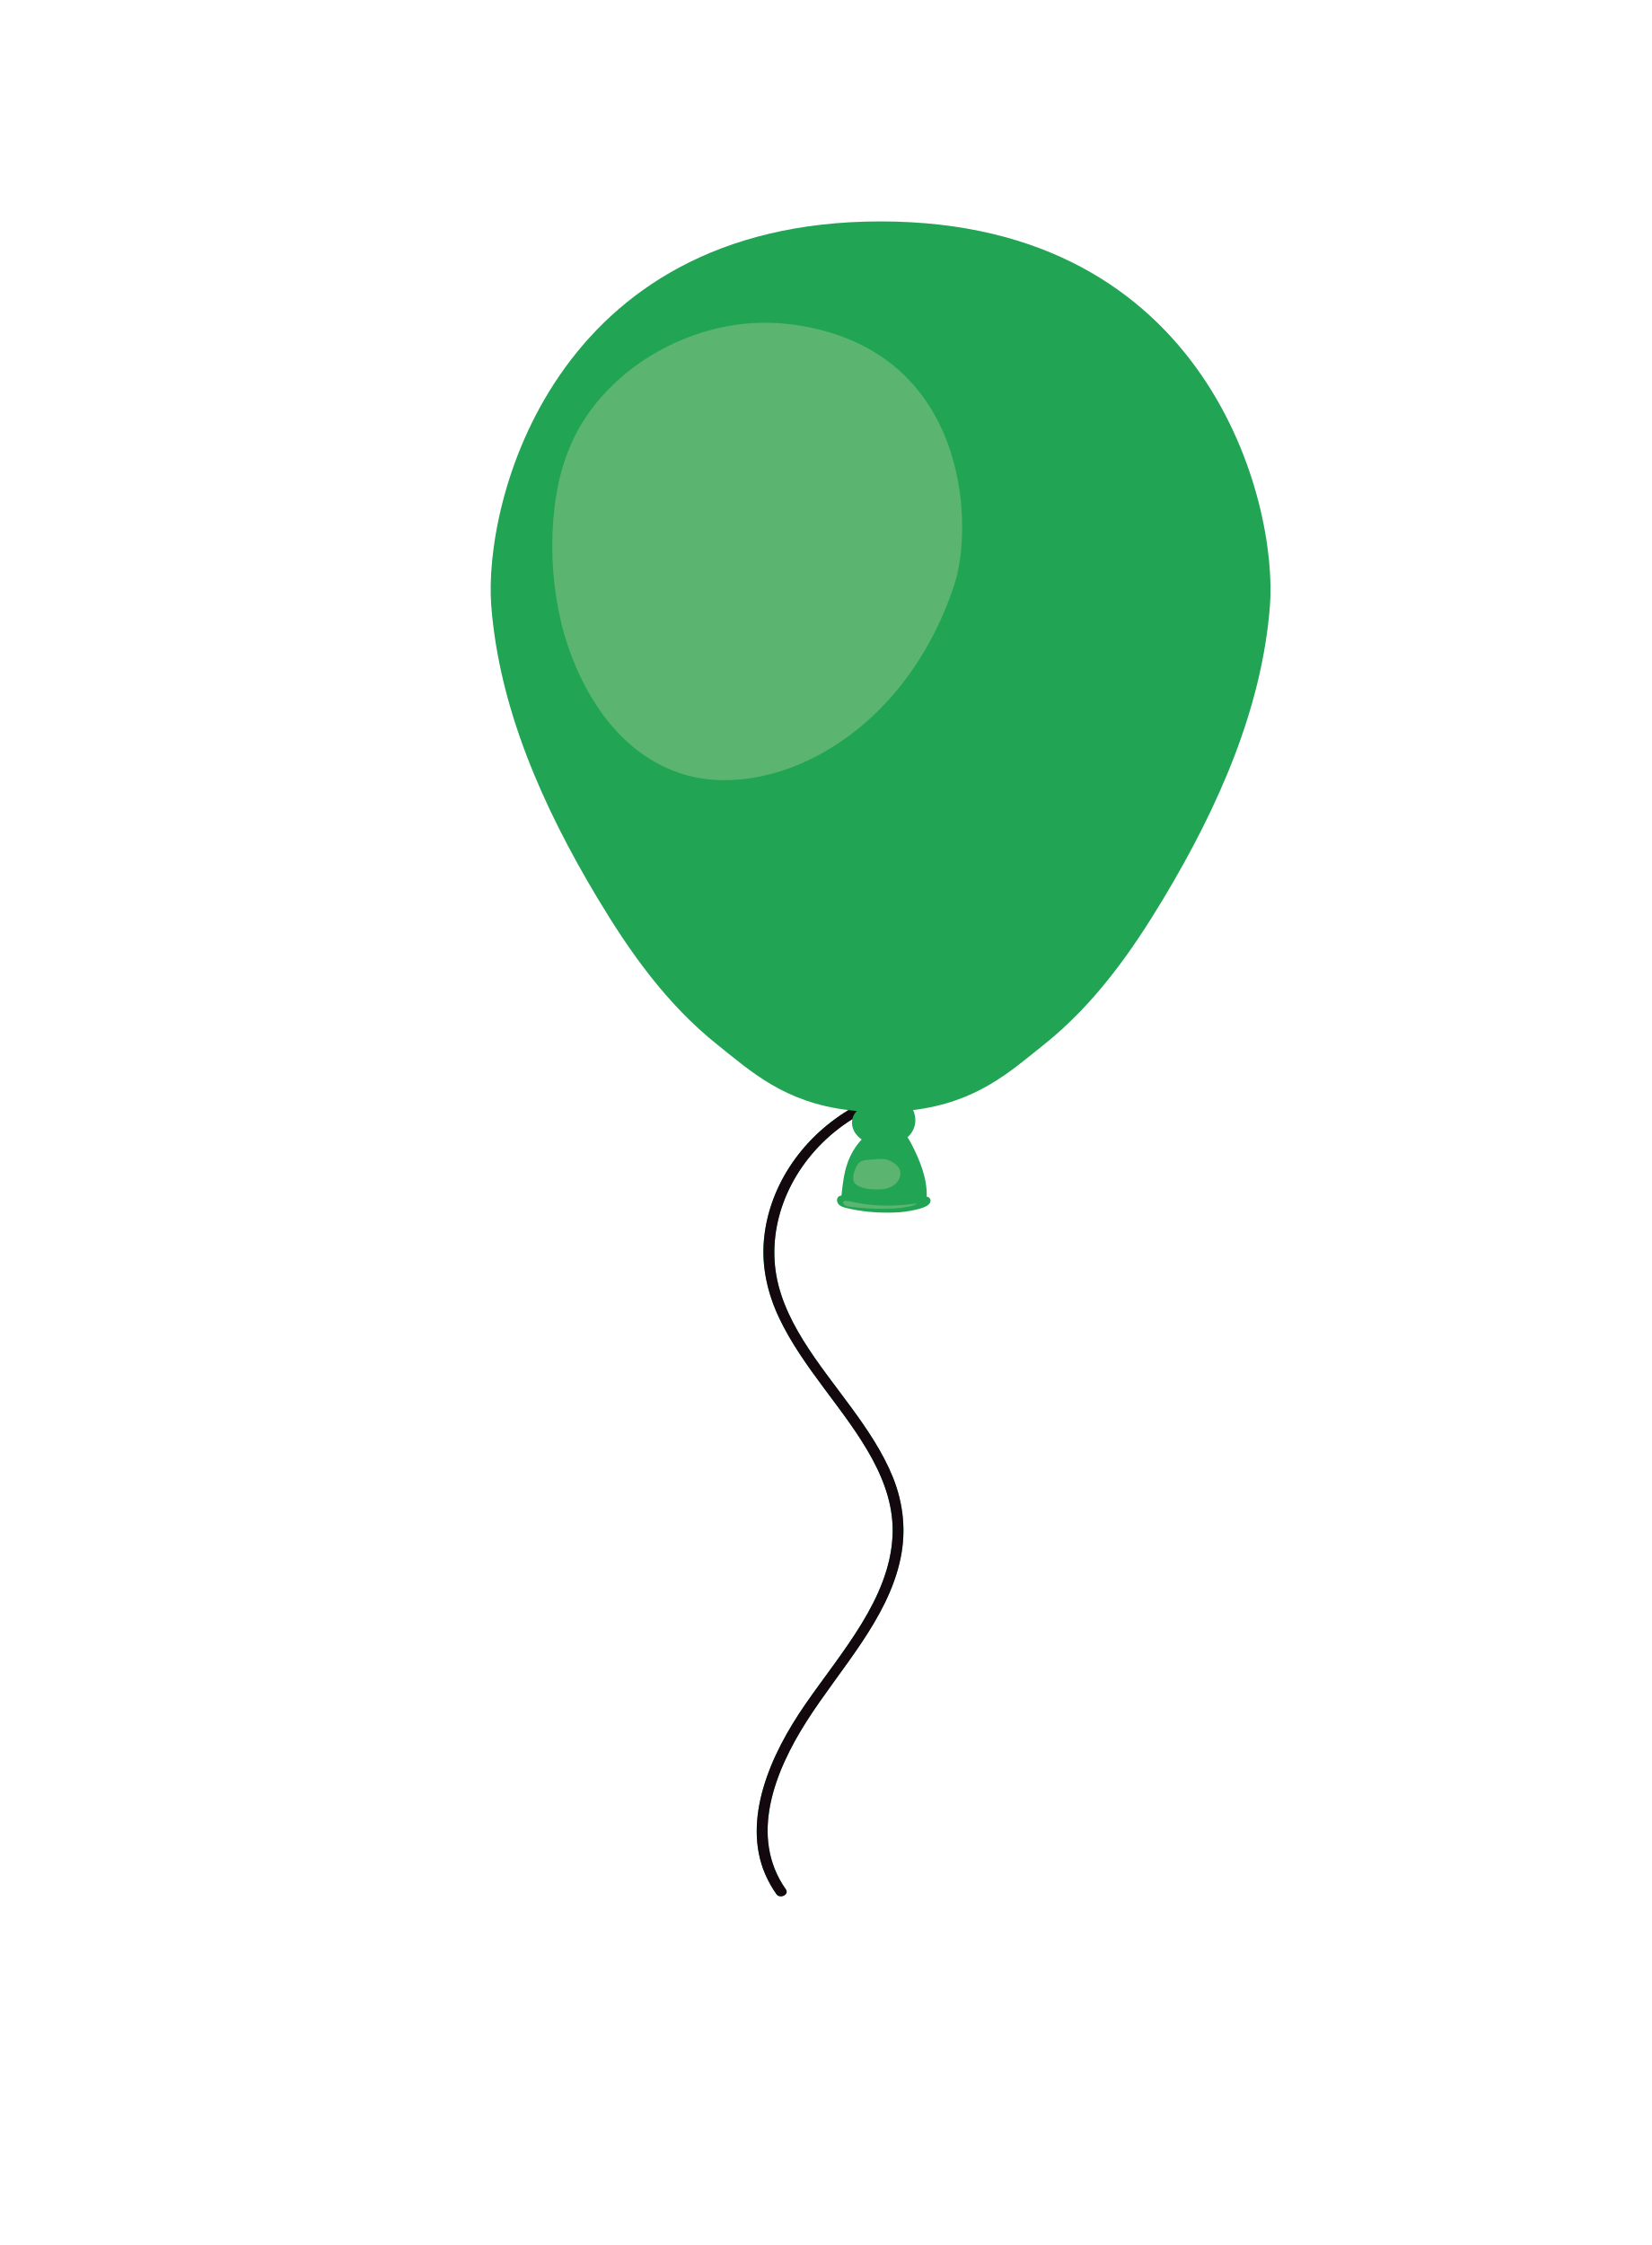
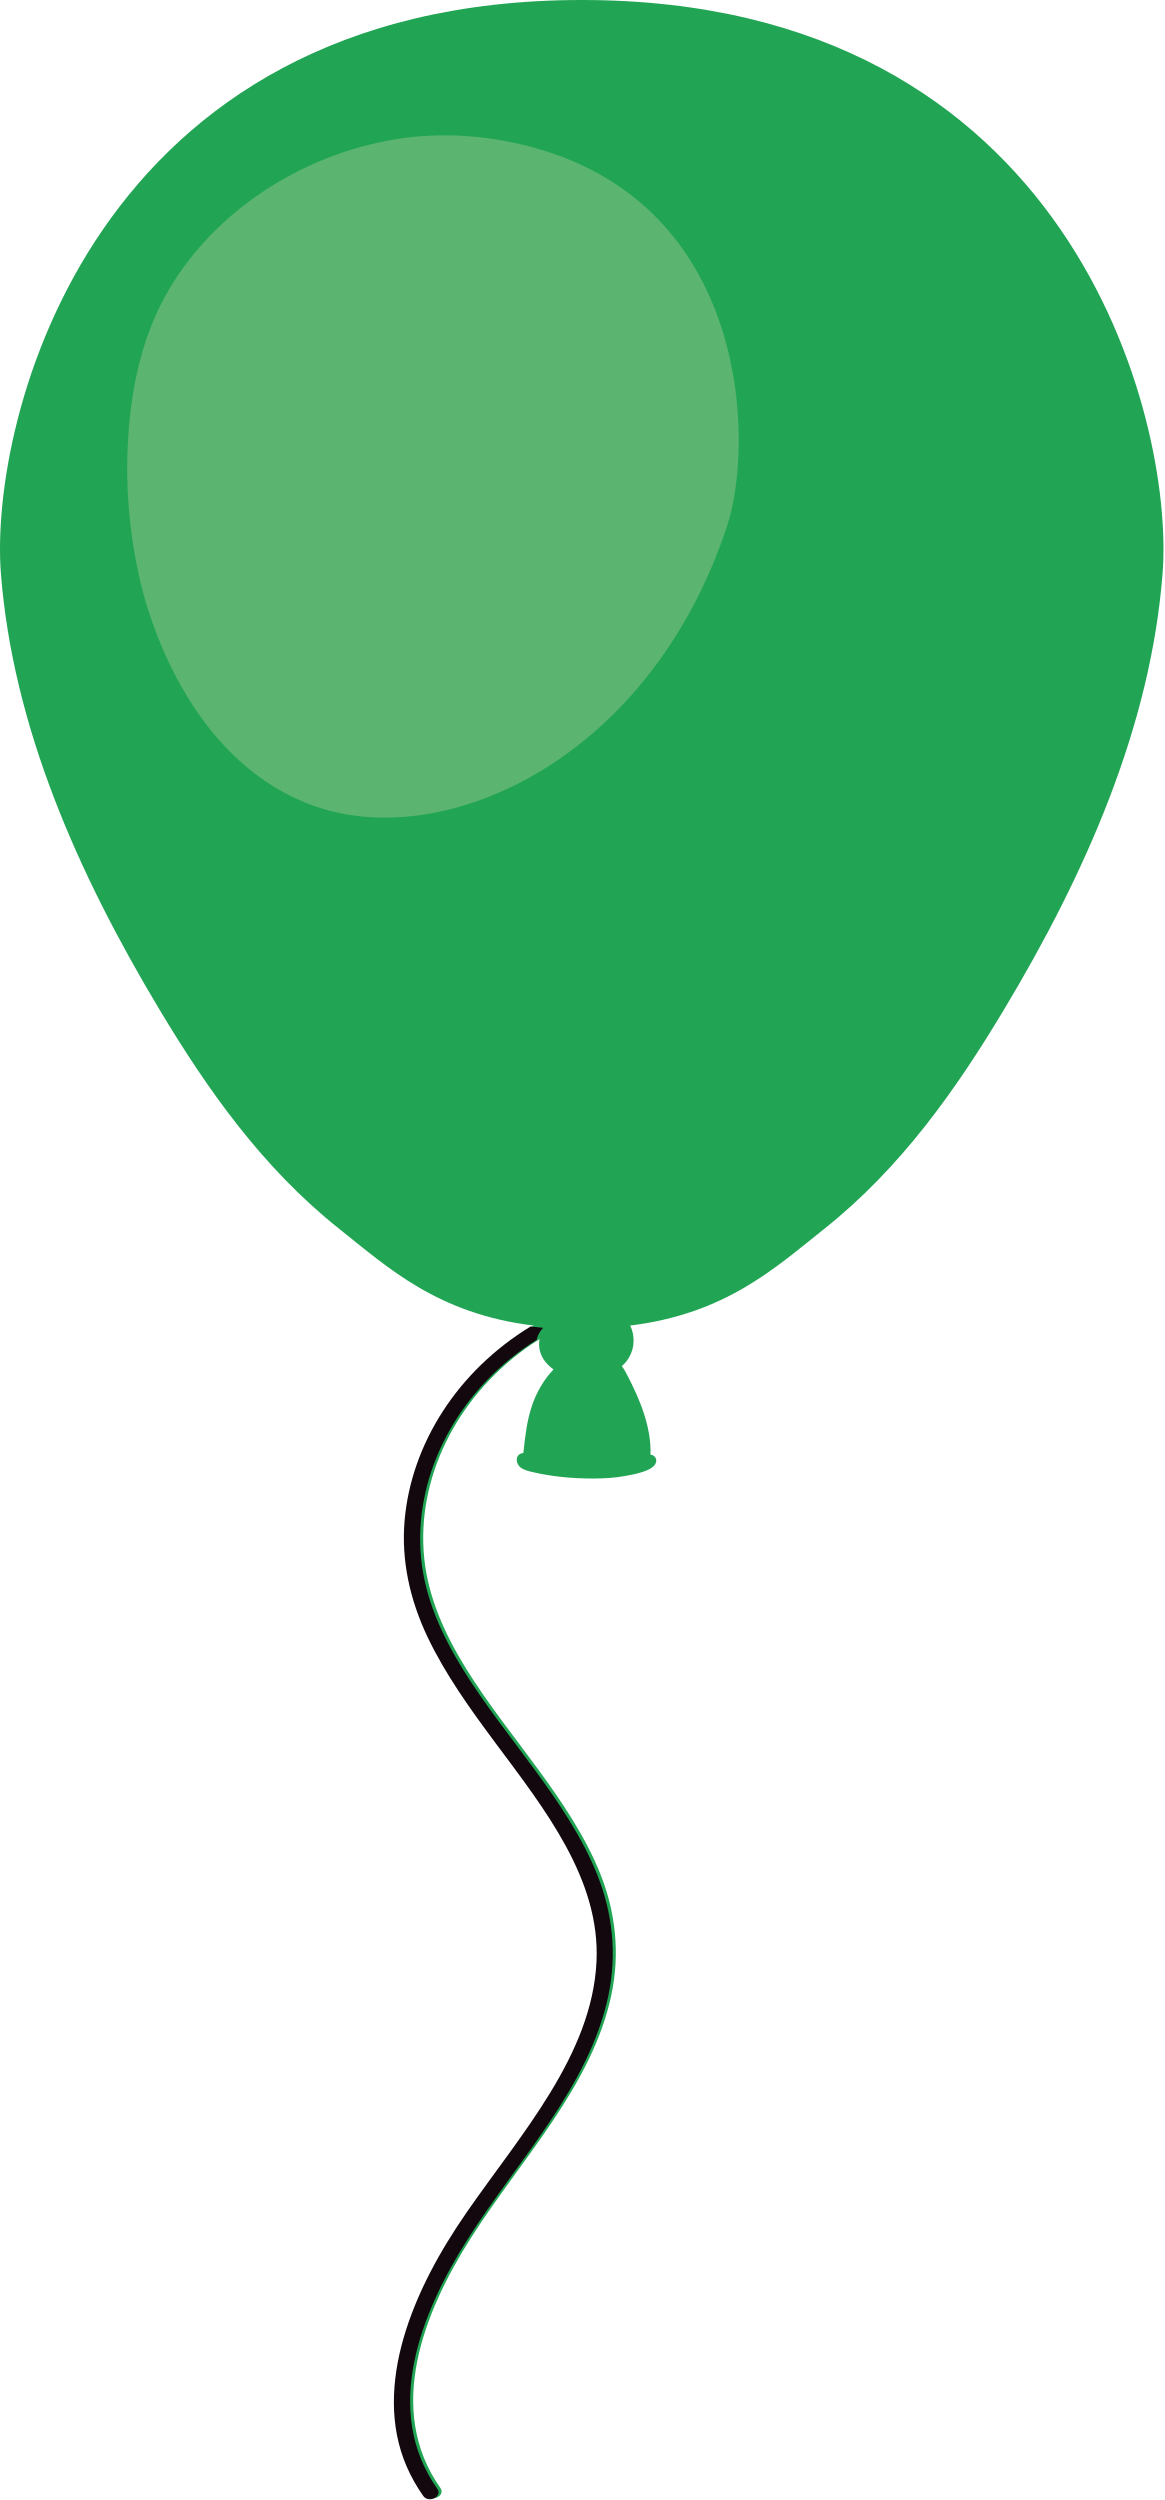
- <svg xmlns="http://www.w3.org/2000/svg" width="1820" height="2474" viewBox="0 0 1820 2474" fill="none">
-   <path d="M970.616 244C608.574 244 532.709 554.476 541.482 667.53C550.256 780.584 598.156 889.044 658.641 989.871C693.998 1048.81 734.61 1106.65 791.332 1151.78C827.634 1180.67 864.267 1214.72 935.128 1223.34C881.129 1256.18 846.973 1310.13 842.01 1366.51C839.416 1395.99 845.867 1425.12 858.798 1452.44C871.926 1480.16 890.263 1505.69 908.988 1530.85C945.497 1579.93 986.615 1631.69 983.773 1692.44C980.54 1761.57 927.77 1820.19 888.14 1877.39C867.929 1906.56 850.681 1937.89 841.171 1970.91C832.252 2001.89 830.369 2035.41 843.574 2065.73C846.844 2073.24 850.909 2080.45 855.744 2087.31C859.751 2092.99 870.206 2087.81 866.179 2082.09C825.3 2024.09 853.951 1952.1 888.711 1897.44C925.896 1838.97 978.408 1784.88 992.538 1717.7C998.885 1687.53 995.856 1657.08 984.225 1628.12C973.274 1600.86 956.325 1575.73 938.525 1551.38C903.139 1502.97 859.886 1453.35 854.187 1394.54C848.596 1336.83 877.315 1277.73 929.011 1240.31C932.409 1237.85 935.92 1235.52 939.516 1233.29C938.413 1238.32 939.503 1243.7 942.392 1248.21C944.248 1251.11 946.807 1253.63 949.781 1255.75C942.492 1263.2 937.205 1272.94 934.149 1281.64C930.136 1293.08 928.823 1305.06 927.53 1316.95C927.512 1317.13 927.498 1317.31 927.481 1317.5C927.21 1317.52 926.932 1317.53 926.672 1317.59C920.962 1318.89 921.872 1325.62 925.545 1328.28C927.821 1329.94 930.761 1330.74 933.638 1331.42C948.506 1334.96 963.999 1336.4 979.43 1336.33C987.424 1336.3 995.476 1335.86 1003.29 1334.35C1009.31 1333.19 1018.99 1331.42 1023.41 1327.52C1024.88 1326.21 1025.85 1324.42 1025.65 1322.62C1025.45 1320.82 1023.9 1319.1 1021.82 1318.77C1021.69 1318.75 1021.55 1318.79 1021.42 1318.78C1022.09 1298.43 1013.81 1278.35 1004.07 1259.62C1002.94 1257.45 1001.72 1255.24 1000.23 1253.23C1000.68 1252.83 1001.18 1252.44 1001.6 1252.02C1003.19 1250.46 1004.52 1248.72 1005.59 1246.87C1009.87 1239.49 1009.92 1230.63 1006.42 1223.31C1077.08 1214.62 1113.65 1180.63 1149.9 1151.79C1206.62 1106.65 1247.23 1048.81 1282.59 989.872C1343.08 889.044 1390.97 780.585 1399.75 667.531C1408.52 554.476 1332.66 244 970.616 244Z" fill="#21A554" />
-   <path d="M944.7 1284.27C942.65 1287.78 941.276 1291.59 940.652 1295.48C940.208 1298.25 940.195 1301.24 941.916 1303.62C943.039 1305.16 944.806 1306.3 946.662 1307.2C953.219 1310.37 961.067 1310.93 968.596 1310.69C971.511 1310.6 974.447 1310.39 977.247 1309.7C981.235 1308.71 984.873 1306.72 987.586 1304.03C991.117 1300.54 992.994 1295.7 992.236 1291.1C991.412 1286.09 987.267 1282.67 982.563 1279.96C975.615 1275.95 968.502 1277.29 960.647 1277.85C953.578 1278.36 948.231 1278.21 944.7 1284.27Z" fill="#5BB570" />
-   <path d="M748.879 851.857C658.334 821.073 626.222 718.669 618.55 686.134C609.679 648.511 606.763 609.654 609.97 571.391C612.955 535.801 621.282 499.978 640.475 468.024C657.207 440.169 681.24 415.572 710.288 396.433C738.49 377.851 771.593 364.423 806.684 358.641C841.819 352.852 878.002 355.847 911.977 365.612C1068.58 410.62 1071.82 583.571 1051.99 643.925C995.469 815.973 845.004 884.537 748.879 851.857Z" fill="#5BB570" />
-   <path d="M939.934 1324.57C937.532 1324.07 935.135 1323.5 932.672 1323.3C931.612 1323.22 930.366 1323.28 929.738 1324.01C929.394 1324.41 929.319 1324.94 929.383 1325.44C929.573 1326.88 930.858 1328.09 932.364 1328.77C933.871 1329.45 935.584 1329.72 937.273 1329.91C990.599 1335.95 1010.77 1327.76 1010.46 1326.38C1010.23 1325.35 978.963 1333.11 939.934 1324.57Z" fill="#5BB570" />
-   <path d="M938.526 1551.38C903.139 1502.97 859.886 1453.35 854.187 1394.54C848.596 1336.83 877.315 1277.73 929.011 1240.31C932.409 1237.85 935.921 1235.52 939.516 1233.29C939.775 1232.11 940.117 1230.94 940.629 1229.81C941.542 1227.8 942.843 1225.99 944.377 1224.32C941.221 1224.05 938.155 1223.71 935.127 1223.34C881.128 1256.18 846.971 1310.13 842.009 1366.52C839.415 1395.99 845.866 1425.13 858.797 1452.44C871.925 1480.16 890.263 1505.69 908.987 1530.86C945.496 1579.93 986.615 1631.69 983.773 1692.44C980.539 1761.57 927.769 1820.19 888.14 1877.39C867.928 1906.56 850.68 1937.89 841.17 1970.91C832.251 2001.89 830.369 2035.41 843.574 2065.73C846.843 2073.24 850.909 2080.45 855.743 2087.31C859.75 2093 870.205 2087.81 866.178 2082.1C825.299 2024.09 853.951 1952.1 888.711 1897.44C925.895 1838.97 978.407 1784.88 992.537 1717.7C998.884 1687.53 995.855 1657.08 984.224 1628.12C973.275 1600.86 956.326 1575.73 938.526 1551.38Z" fill="#12080E" />
+ <svg xmlns="http://www.w3.org/2000/svg" width="860" height="1847" viewBox="0 0 860 1847" fill="none">
+   <path d="M429.79 0C67.748 0 -8.117 310.476 0.656 423.53C9.43 536.584 57.33 645.044 117.815 745.871C153.172 804.808 193.783 862.651 250.506 907.785C286.808 936.67 323.441 970.719 394.302 979.339C340.303 1012.18 306.146 1066.13 301.183 1122.51C298.589 1151.99 305.041 1181.12 317.972 1208.44C331.1 1236.16 349.437 1261.69 368.161 1286.85C404.671 1335.93 445.789 1387.69 442.947 1448.44C439.714 1517.57 386.944 1576.19 347.314 1633.39C327.103 1662.56 309.855 1693.89 300.345 1726.91C291.426 1757.89 289.543 1791.41 302.748 1821.73C306.018 1829.24 310.083 1836.45 314.918 1843.31C318.925 1848.99 329.379 1843.81 325.353 1838.09C284.474 1780.09 313.125 1708.1 347.885 1653.44C385.07 1594.97 437.582 1540.88 451.712 1473.7C458.059 1443.53 455.03 1413.08 443.399 1384.12C432.448 1356.86 415.499 1331.73 397.699 1307.38C362.313 1258.97 319.06 1209.35 313.361 1150.54C307.77 1092.83 336.489 1033.73 388.185 996.314C391.583 993.854 395.094 991.523 398.689 989.289C397.586 994.318 398.677 999.696 401.566 1004.21C403.422 1007.11 405.981 1009.63 408.954 1011.75C401.666 1019.2 396.379 1028.94 393.323 1037.64C389.309 1049.08 387.997 1061.06 386.704 1072.95C386.686 1073.13 386.672 1073.31 386.655 1073.5C386.384 1073.52 386.106 1073.53 385.845 1073.59C380.136 1074.89 381.046 1081.62 384.719 1084.28C386.995 1085.94 389.935 1086.74 392.812 1087.42C407.68 1090.96 423.173 1092.4 438.604 1092.33C446.598 1092.3 454.65 1091.86 462.466 1090.35C468.484 1089.19 478.166 1087.42 482.581 1083.52C484.051 1082.21 485.026 1080.42 484.828 1078.62C484.629 1076.82 483.076 1075.1 480.994 1074.77C480.861 1074.75 480.728 1074.79 480.596 1074.78C481.261 1054.43 472.981 1034.35 463.24 1015.62C462.112 1013.45 460.89 1011.24 459.4 1009.23C459.859 1008.83 460.35 1008.44 460.773 1008.02C462.36 1006.46 463.692 1004.72 464.765 1002.87C469.047 995.492 469.089 986.625 465.597 979.307C536.251 970.623 572.824 936.628 609.072 907.786C665.796 862.652 706.407 804.81 741.763 745.872C802.249 645.044 850.148 536.585 858.922 423.531C867.697 310.476 791.831 0 429.79 0Z" fill="#21A554" />
+   <path d="M395.451 1308.04C360.065 1259.63 316.812 1210.01 311.113 1151.2C305.522 1093.49 334.241 1034.39 385.937 996.975C389.335 994.515 392.846 992.184 396.442 989.95C396.701 988.768 397.043 987.599 397.555 986.473C398.467 984.465 399.769 982.652 401.303 980.981C398.147 980.707 395.081 980.369 392.053 980C338.053 1012.84 303.897 1066.79 298.935 1123.18C296.341 1152.65 302.792 1181.79 315.723 1209.1C328.851 1236.82 347.188 1262.35 365.913 1287.52C402.422 1336.59 443.54 1388.35 440.698 1449.1C437.465 1518.23 384.695 1576.85 345.065 1634.05C324.854 1663.22 307.606 1694.55 298.096 1727.57C289.177 1758.55 287.294 1792.07 300.499 1822.39C303.769 1829.9 307.834 1837.11 312.669 1843.97C316.676 1849.66 327.131 1844.47 323.104 1838.76C282.225 1780.75 310.876 1708.76 345.636 1654.1C382.821 1595.63 435.333 1541.54 449.463 1474.36C455.81 1444.19 452.781 1413.74 441.15 1384.78C430.2 1357.52 413.252 1332.39 395.451 1308.04Z" fill="#12080E" />
+   <path d="M234.172 596.154C143.627 565.37 111.515 462.965 103.843 430.431C94.972 392.808 92.056 353.95 95.263 315.688C98.248 280.097 106.575 244.275 125.768 212.321C142.5 184.466 166.533 159.869 195.581 140.73C223.783 122.148 256.886 108.72 291.977 102.938C327.112 97.149 363.295 100.144 397.27 109.909C553.874 154.917 557.113 327.868 537.285 388.222C480.762 560.27 330.297 628.834 234.172 596.154Z" fill="#5BB570" />
</svg>
